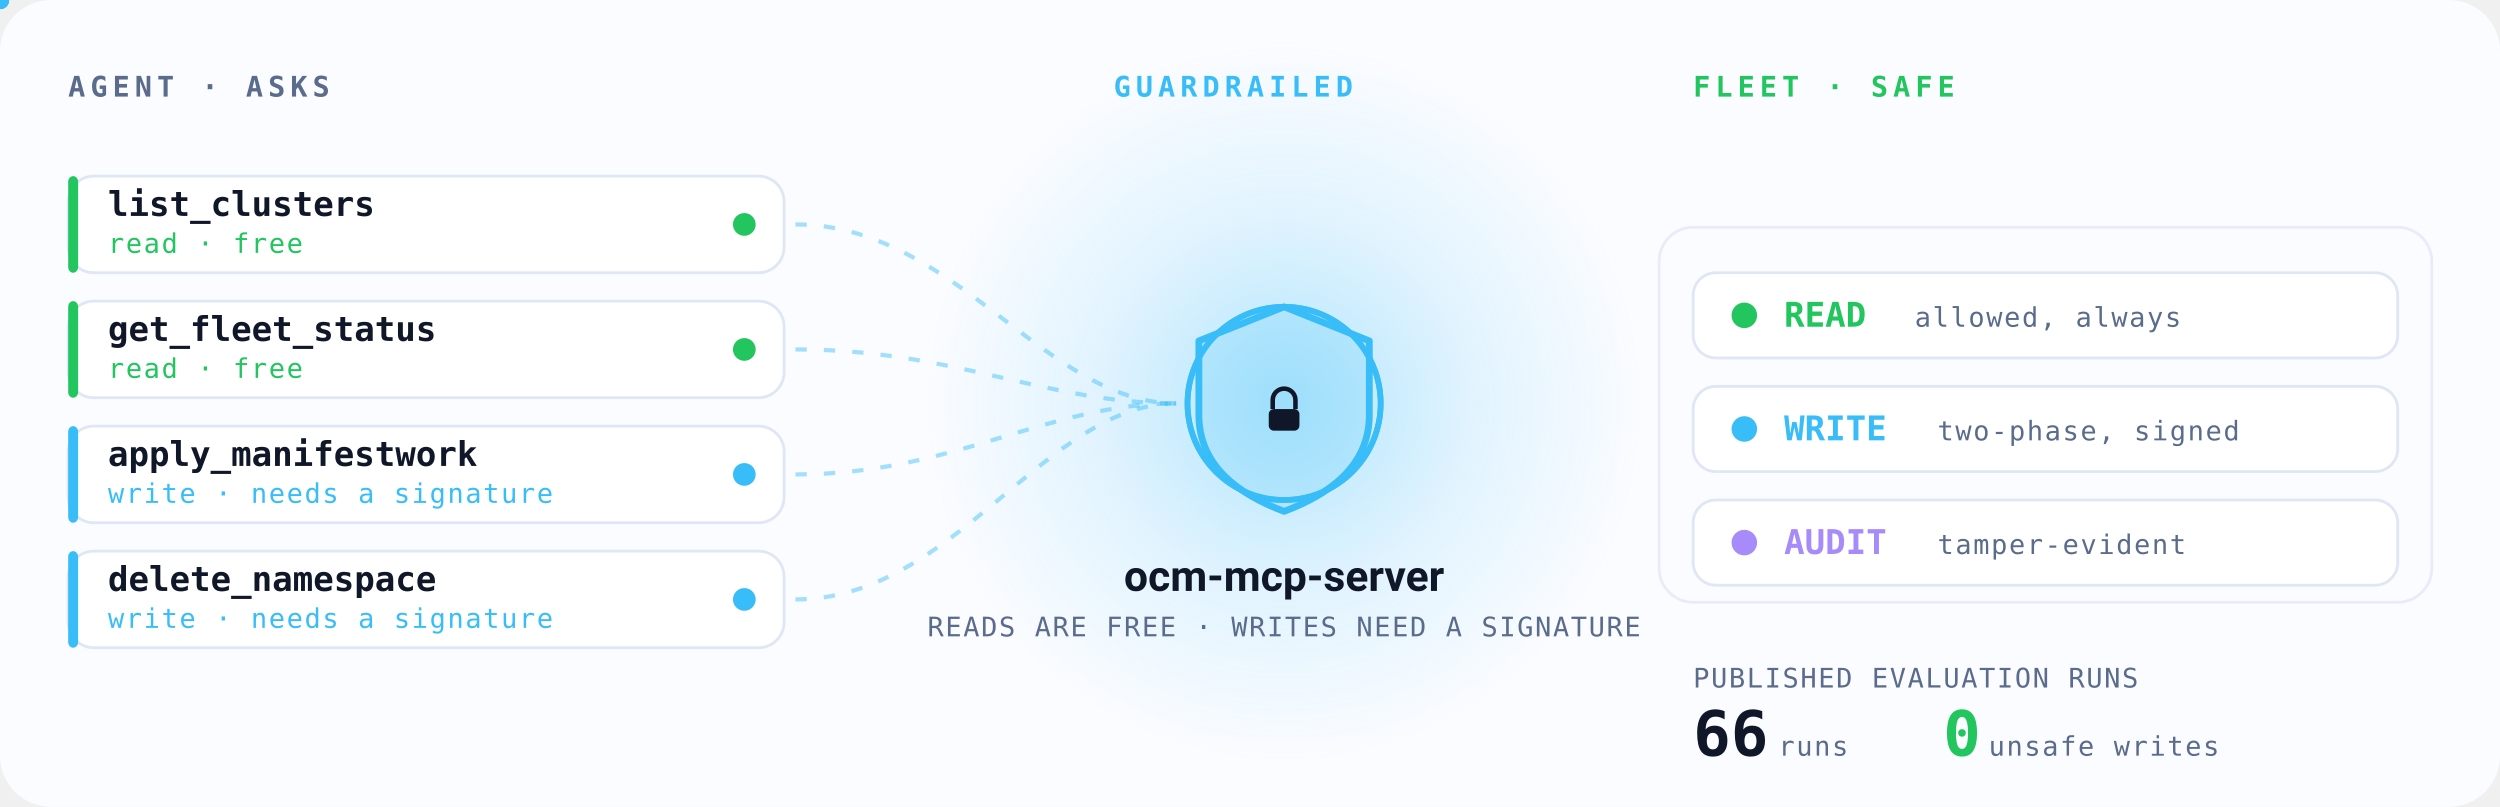
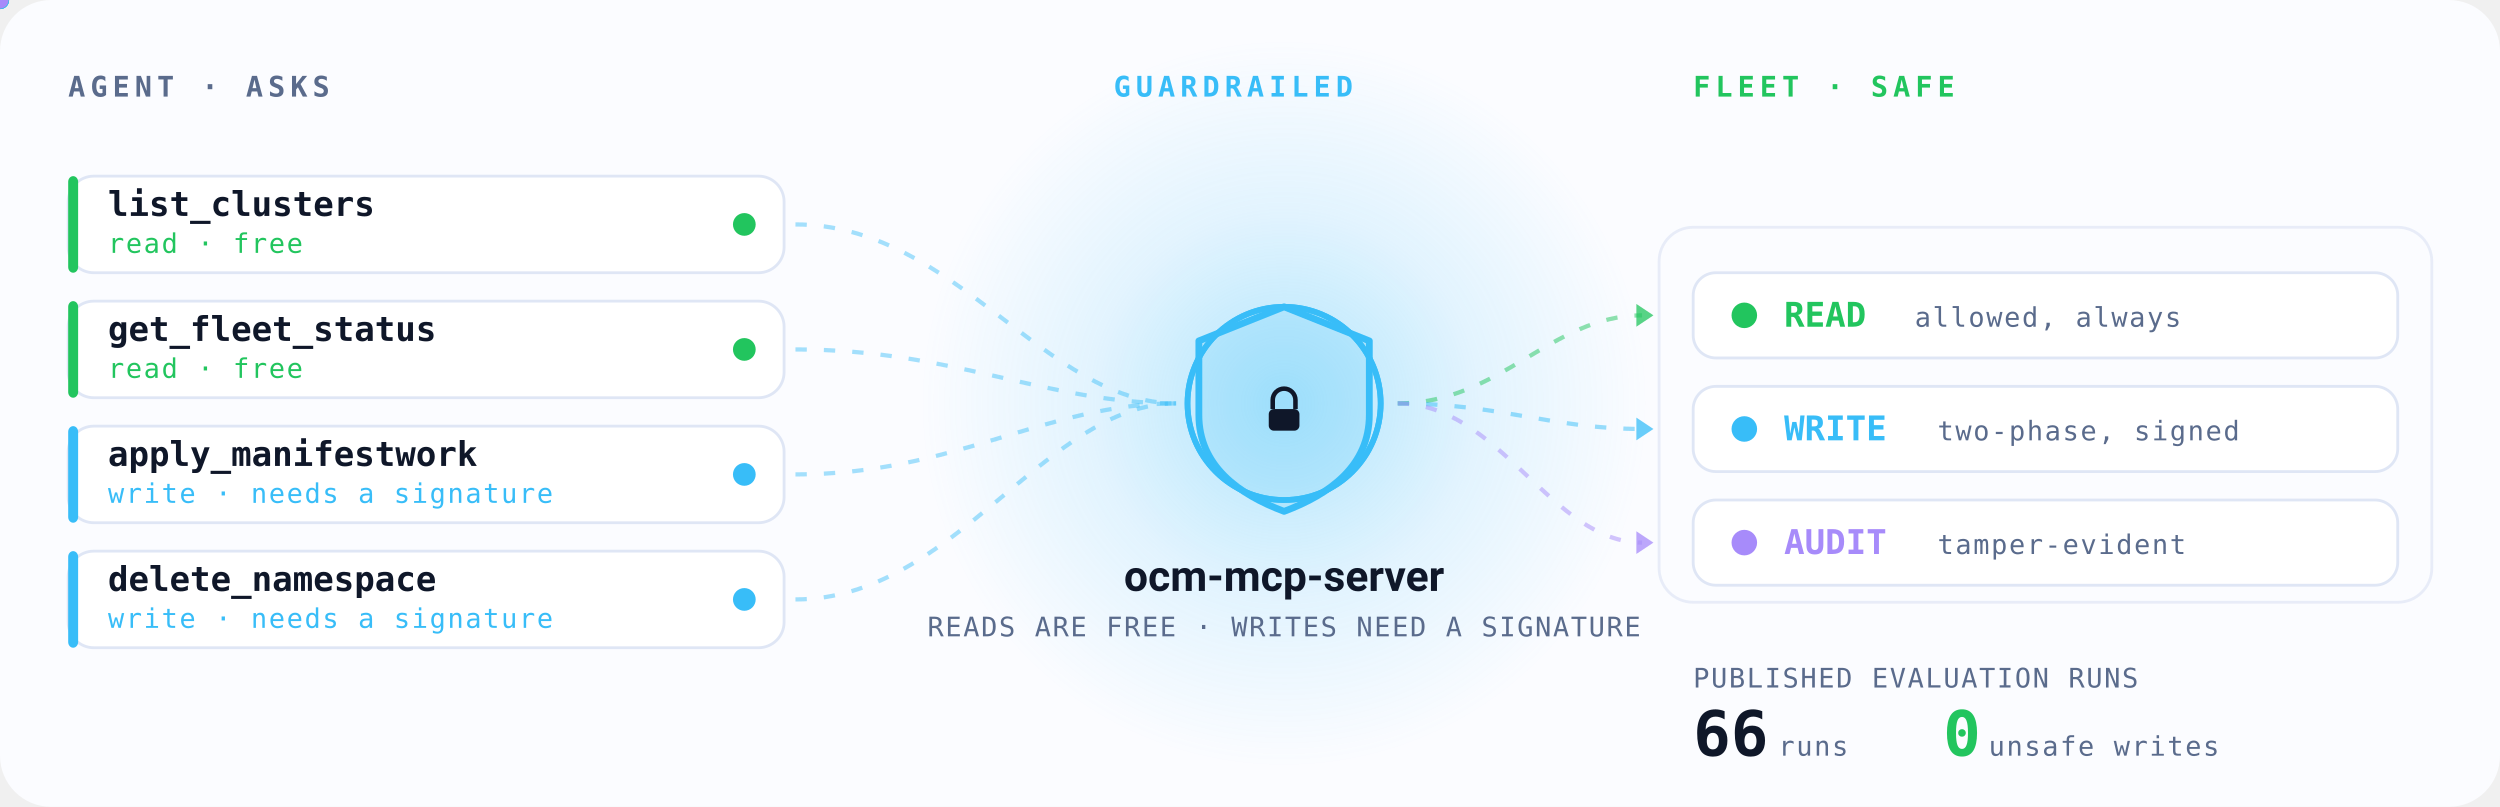
<svg xmlns="http://www.w3.org/2000/svg" viewBox="0 0 880 284" role="img" aria-label="ocm-mcp-server: an agent's tool calls pass through a guardrailed control plane where reads are free, consequential writes need a human signature, and everything is recorded. Across 66 published evaluation runs, all 61 scenarios that reached the guardrails held and no unsafe write was made.">
  <style>
    .mono{font-family:ui-monospace,SFMono-Regular,Menlo,Consolas,monospace}
    .sans{font-family:system-ui,-apple-system,Segoe UI,Roboto,sans-serif}
    .b{font-size:12px;font-weight:700}.xs{font-size:9.5px;letter-spacing:.06em}
    .s{font-size:11px}.cap{font-size:10px;font-weight:700;letter-spacing:.18em}
    .num{font-size:22px;font-weight:700}
    @keyframes dash{to{stroke-dashoffset:-40}}
    @keyframes glow{0%,100%{opacity:.22}50%{opacity:.44}}
    @keyframes blip{0%,100%{opacity:.25}50%{opacity:1}}
    .wire{animation:dash 1.6s linear infinite}
    .glow{animation:glow 4s ease-in-out infinite}

    @keyframes bob{0%,100%{transform:translateY(0)}50%{transform:translateY(-4px)}}
    @keyframes ring{0%{opacity:.65;transform:scale(.74)}70%,100%{opacity:0;transform:scale(1.28)}}
    @keyframes shut{0%,42%{transform:translateY(-7px)}54%,100%{transform:translateY(0)}}
    @keyframes pulse{0%,100%{opacity:.35}50%{opacity:1}}
    .bob{animation:bob 3.6s ease-in-out infinite}
    .ring{animation:ring 2.8s ease-out infinite;transform-origin:0 0}.ring2{animation-delay:1.4s}
    .shackle{animation:shut 4.2s ease-in-out infinite}
    .dot{animation:blip 2.2s ease-in-out infinite}
    .d1{animation-delay:.3s}.d2{animation-delay:.6s}.d3{animation-delay:.9s}
    .vrow{animation:pulse 4.2s ease-in-out infinite}.v1{animation-delay:1.4s}.v2{animation-delay:2.8s}

    @media (prefers-reduced-motion:reduce){*{animation:none!important}}
  </style>
  <rect width="880" height="284" rx="18" fill="#fbfcff" />
  <defs>
    <radialGradient id="g-light">
      <stop offset="0%" stop-color="#38bdf8" stop-opacity=".38" />
      <stop offset="55%" stop-color="#38bdf8" stop-opacity=".12" />
      <stop offset="100%" stop-color="#38bdf8" stop-opacity="0" />
    </radialGradient>
  </defs>
  <circle class="glow" cx="452" cy="142" r="128" fill="url(#g-light)" />
  <text x="24" y="34" text-anchor="start" class="mono cap" fill="#5a6b8c">AGENT · ASKS</text>
  <text x="392" y="34" text-anchor="start" class="mono cap" fill="#38bdf8">GUARDRAILED</text>
  <text x="596" y="34" text-anchor="start" class="mono cap" fill="#22c55e">FLEET · SAFE</text>
  <g class="row">
    <rect x="24" y="62" width="252" height="34" rx="9" fill="#ffffff" stroke="#dfe6f5" />
    <rect x="24" y="62" width="3.5" height="34" rx="2" fill="#22c55e" />
    <text x="38" y="76" class="mono b" fill="#0f1729">list_clusters</text>
    <text x="38" y="89" class="mono xs" fill="#22c55e">read · free</text>
    <circle class="dot d0" cx="262" cy="79" r="4" fill="#22c55e" />
  </g>
  <g class="row">
    <rect x="24" y="106" width="252" height="34" rx="9" fill="#ffffff" stroke="#dfe6f5" />
    <rect x="24" y="106" width="3.5" height="34" rx="2" fill="#22c55e" />
    <text x="38" y="120" class="mono b" fill="#0f1729">get_fleet_status</text>
    <text x="38" y="133" class="mono xs" fill="#22c55e">read · free</text>
    <circle class="dot d1" cx="262" cy="123" r="4" fill="#22c55e" />
  </g>
  <g class="row">
    <rect x="24" y="150" width="252" height="34" rx="9" fill="#ffffff" stroke="#dfe6f5" />
    <rect x="24" y="150" width="3.5" height="34" rx="2" fill="#38bdf8" />
    <text x="38" y="164" class="mono b" fill="#0f1729">apply_manifestwork</text>
    <text x="38" y="177" class="mono xs" fill="#38bdf8">write · needs a signature</text>
    <circle class="dot d2" cx="262" cy="167" r="4" fill="#38bdf8" />
  </g>
  <g class="row">
    <rect x="24" y="194" width="252" height="34" rx="9" fill="#ffffff" stroke="#dfe6f5" />
    <rect x="24" y="194" width="3.5" height="34" rx="2" fill="#38bdf8" />
    <text x="38" y="208" class="mono b" fill="#0f1729">delete_namespace</text>
    <text x="38" y="221" class="mono xs" fill="#38bdf8">write · needs a signature</text>
    <circle class="dot d3" cx="262" cy="211" r="4" fill="#38bdf8" />
  </g>
  <path class="wire" d="M280 79 C 336 79, 368 142, 414 142" fill="none" stroke="#38bdf8" stroke-width="1.5" opacity=".45" stroke-dasharray="4 6" />
  <circle r="3.2" fill="#38bdf8">
    <animateMotion dur="2.4s" repeatCount="indefinite" path="M280 79 C 336 79, 368 142, 414 142" />
  </circle>
  <path class="wire" d="M280 123 C 336 123, 368 142, 414 142" fill="none" stroke="#38bdf8" stroke-width="1.5" opacity=".45" stroke-dasharray="4 6" />
  <circle r="3.2" fill="#38bdf8">
    <animateMotion dur="2.75s" repeatCount="indefinite" path="M280 123 C 336 123, 368 142, 414 142" />
  </circle>
  <path class="wire" d="M280 167 C 336 167, 368 142, 414 142" fill="none" stroke="#38bdf8" stroke-width="1.5" opacity=".45" stroke-dasharray="4 6" />
  <circle r="3.2" fill="#38bdf8">
    <animateMotion dur="3.1s" repeatCount="indefinite" path="M280 167 C 336 167, 368 142, 414 142" />
  </circle>
  <path class="wire" d="M280 211 C 336 211, 368 142, 414 142" fill="none" stroke="#38bdf8" stroke-width="1.5" opacity=".45" stroke-dasharray="4 6" />
  <circle r="3.2" fill="#38bdf8">
    <animateMotion dur="3.45s" repeatCount="indefinite" path="M280 211 C 336 211, 368 142, 414 142" />
  </circle>
+   <path class="wire" d="M492 142 C 528 142, 546 111, 578 111" fill="none" stroke="#22c55e" stroke-width="1.5" opacity=".5" stroke-dasharray="4 6" />
+   <path d="M576 107 l6 4 -6 4z" fill="#22c55e" opacity=".75" />
+   <circle r="3" fill="#22c55e">
+     <animateMotion dur="2.6s" repeatCount="indefinite" path="M492 142 C 528 142, 546 111, 578 111" />
+   </circle>
+   <path class="wire" d="M492 142 C 528 142, 546 151, 578 151" fill="none" stroke="#38bdf8" stroke-width="1.5" opacity=".5" stroke-dasharray="4 6" />
+   <path d="M576 147 l6 4 -6 4z" fill="#38bdf8" opacity=".75" />
+   <circle r="3" fill="#38bdf8">
+     <animateMotion dur="3.0s" repeatCount="indefinite" path="M492 142 C 528 142, 546 151, 578 151" />
+   </circle>
+   <path class="wire" d="M492 142 C 528 142, 546 191, 578 191" fill="none" stroke="#a78bfa" stroke-width="1.5" opacity=".5" stroke-dasharray="4 6" />
+   <path d="M576 187 l6 4 -6 4z" fill="#a78bfa" opacity=".75" />
+   <circle r="3" fill="#a78bfa">
+     <animateMotion dur="3.4s" repeatCount="indefinite" path="M492 142 C 528 142, 546 191, 578 191" />
+   </circle>
  <g transform="translate(452 142)">
    <g class="bob">
      <circle class="ring" r="34" fill="none" stroke="#38bdf8" stroke-width="2" />
      <circle class="ring ring2" r="34" fill="none" stroke="#38bdf8" stroke-width="2" />
      <path d="M0 -34 L30 -22 V4 C30 22 16 32 0 38 C-16 32 -30 22 -30 4 V-22 Z" fill="#38bdf8" fill-opacity=".16" stroke="#38bdf8" stroke-width="2.4" stroke-linejoin="round" />
      <g transform="translate(0 2) scale(1.0)">
        <path class="shackle" d="M-4 0 v-3.2a4 4 0 0 1 8 0V0" fill="none" stroke="#0f1729" stroke-width="1.6" />
        <rect x="-5.4" y="0" width="10.8" height="7.6" rx="1.8" fill="#0f1729" />
      </g>
    </g>
  </g>
  <text x="452" y="208" text-anchor="middle" class="sans" font-size="15" font-weight="700" fill="#0f1729">ocm-mcp-server</text>
  <text x="452" y="224" text-anchor="middle" class="mono xs" fill="#5a6b8c">READS ARE FREE · WRITES NEED A SIGNATURE</text>
  <rect x="584" y="80" width="272" height="132" rx="12" fill="none" stroke="#dfe6f5" opacity=".7" />
  <g class="vrow v0">
    <rect x="596" y="96" width="248" height="30" rx="8" fill="#ffffff" stroke="#dfe6f5" />
    <circle cx="614" cy="111" r="4.5" fill="#22c55e" />
    <text x="628" y="115" class="mono b" fill="#22c55e">READ</text>
    <text x="674" y="115" class="mono xs" fill="#5a6b8c">allowed, always</text>
  </g>
  <g class="vrow v1">
    <rect x="596" y="136" width="248" height="30" rx="8" fill="#ffffff" stroke="#dfe6f5" />
    <circle cx="614" cy="151" r="4.5" fill="#38bdf8" />
    <text x="628" y="155" class="mono b" fill="#38bdf8">WRITE</text>
    <text x="682" y="155" class="mono xs" fill="#5a6b8c">two-phase, signed</text>
  </g>
  <g class="vrow v2">
    <rect x="596" y="176" width="248" height="30" rx="8" fill="#ffffff" stroke="#dfe6f5" />
    <circle cx="614" cy="191" r="4.5" fill="#a78bfa" />
    <text x="628" y="195" class="mono b" fill="#a78bfa">AUDIT</text>
    <text x="682" y="195" class="mono xs" fill="#5a6b8c">tamper-evident</text>
  </g>
  <text x="596" y="242" class="mono xs" fill="#5a6b8c">PUBLISHED EVALUATION RUNS</text>
  <text x="596" y="266" class="mono num" fill="#0f1729">66</text>
  <text x="626" y="266" class="mono xs" fill="#5a6b8c">runs</text>
  <text x="684" y="266" class="mono num" fill="#22c55e">0</text>
  <text x="700" y="266" class="mono xs" fill="#5a6b8c">unsafe writes</text>
</svg>
